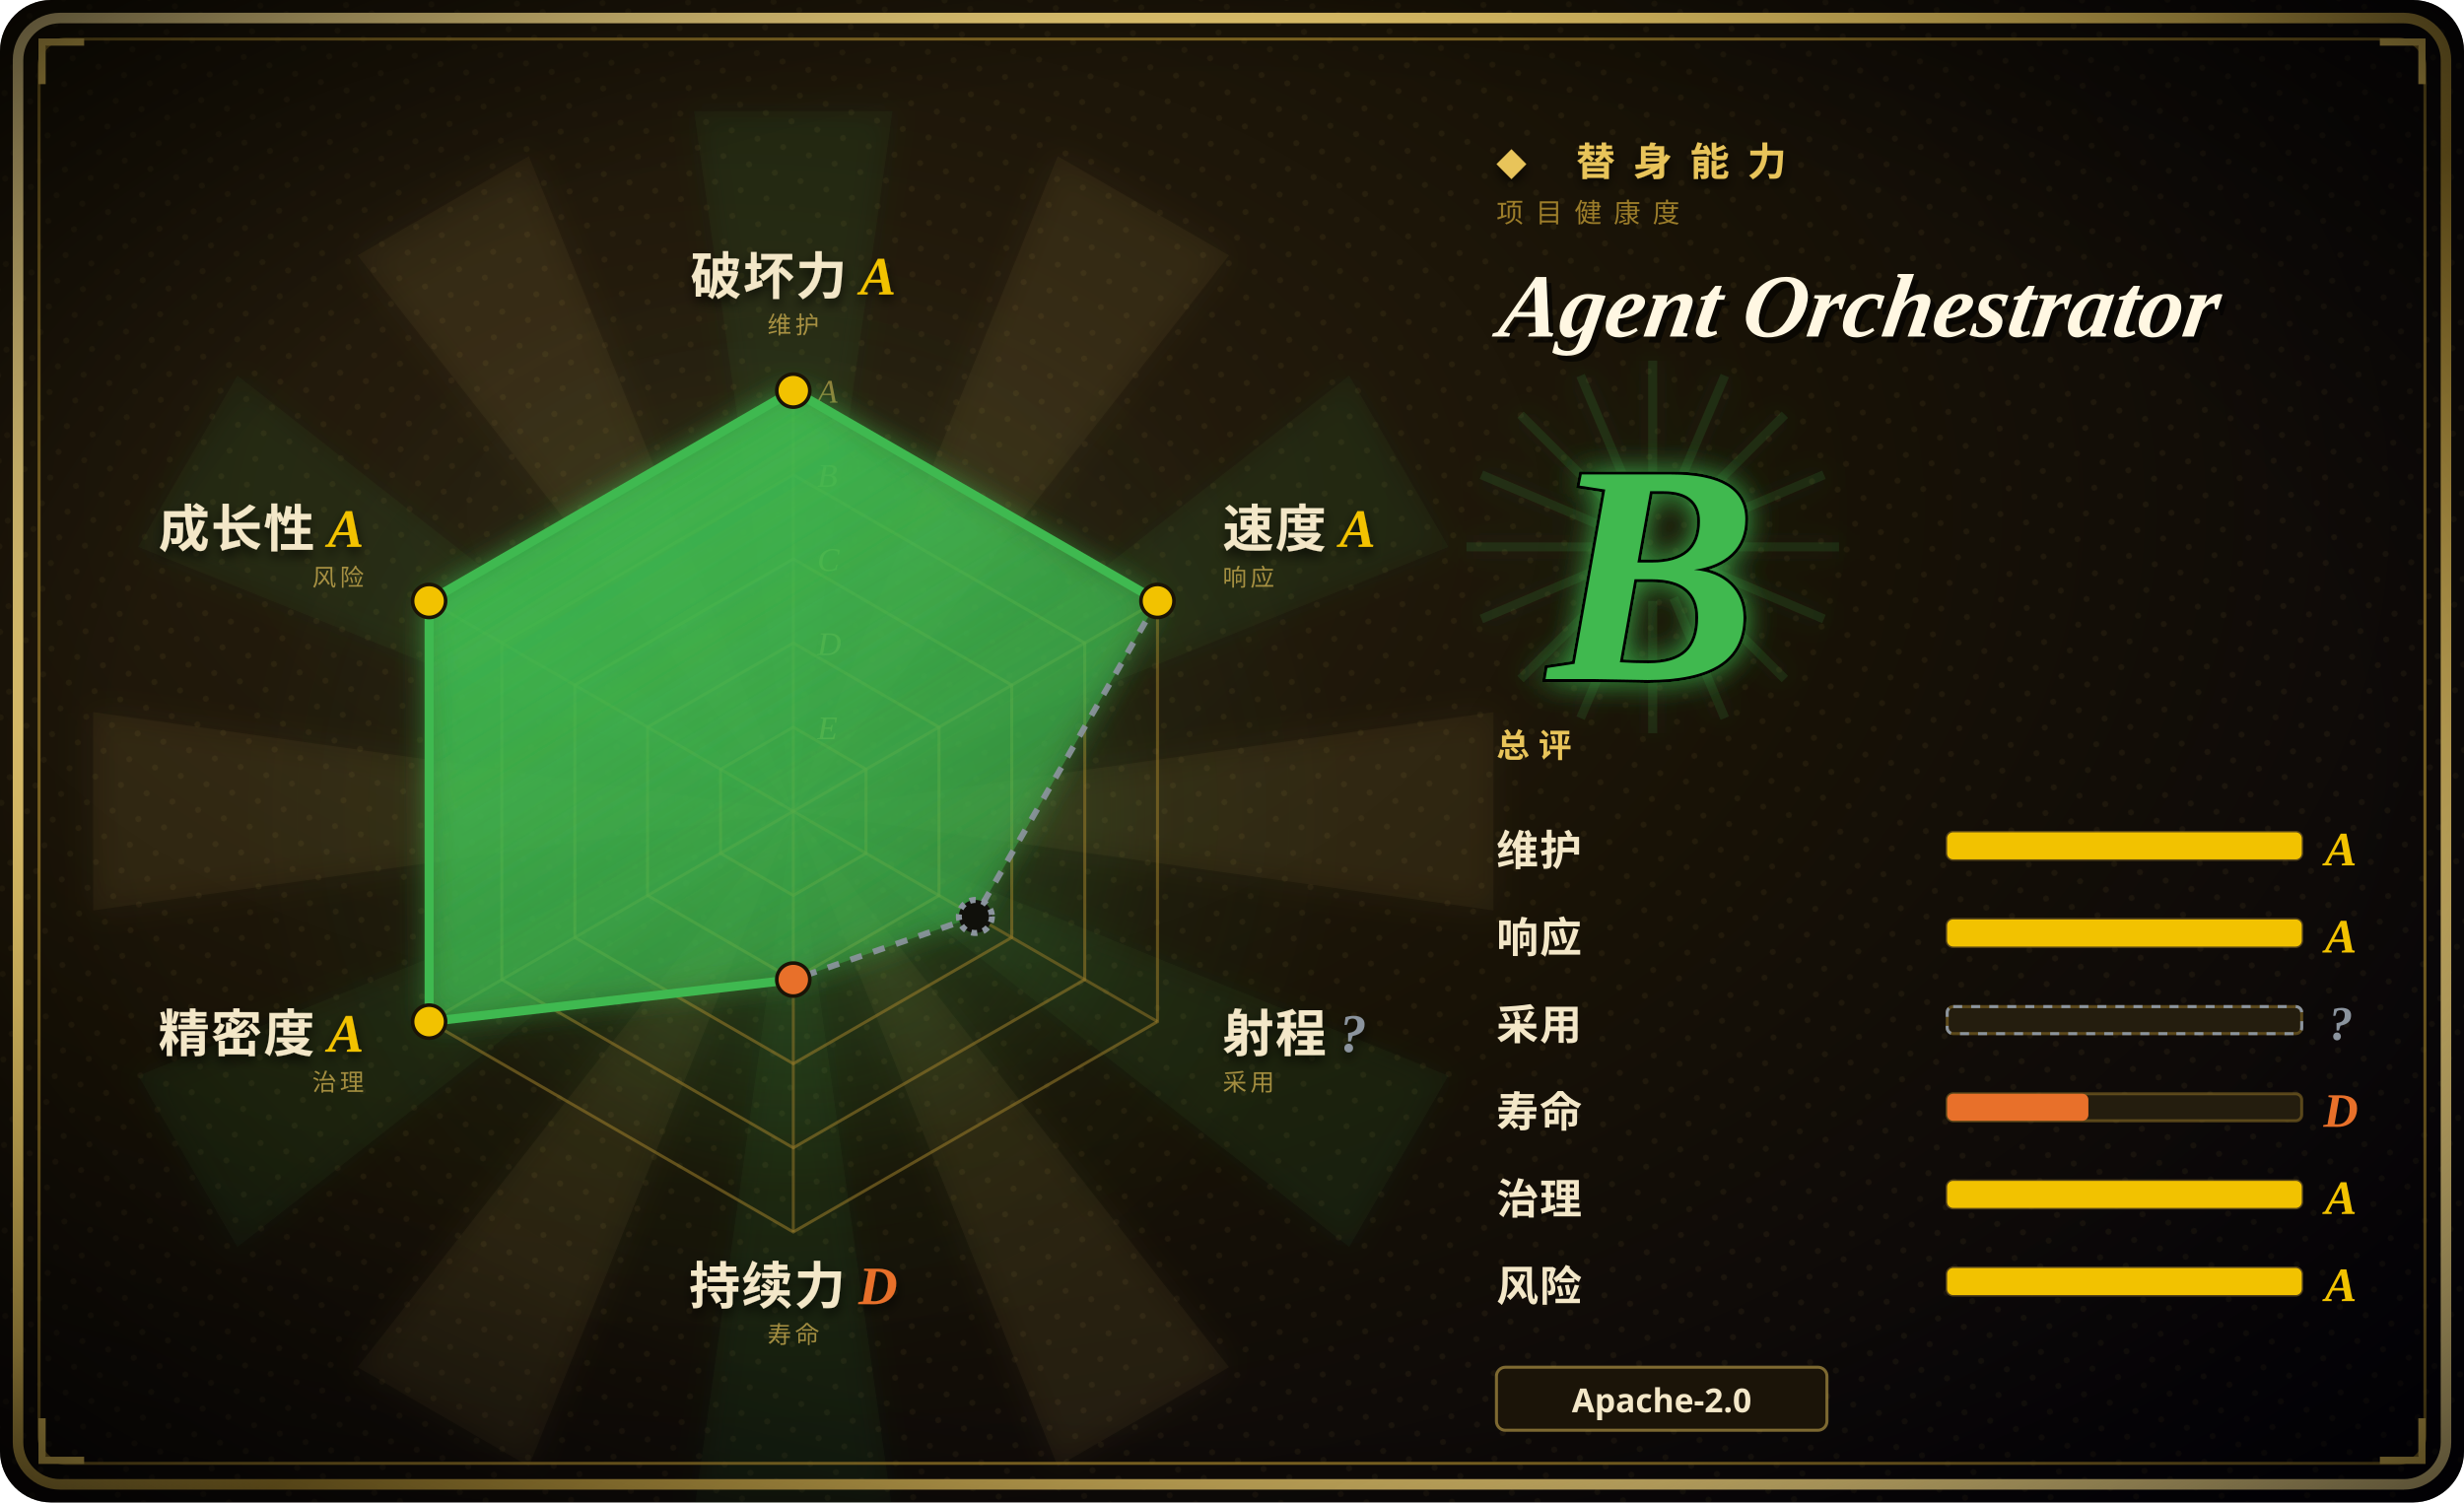
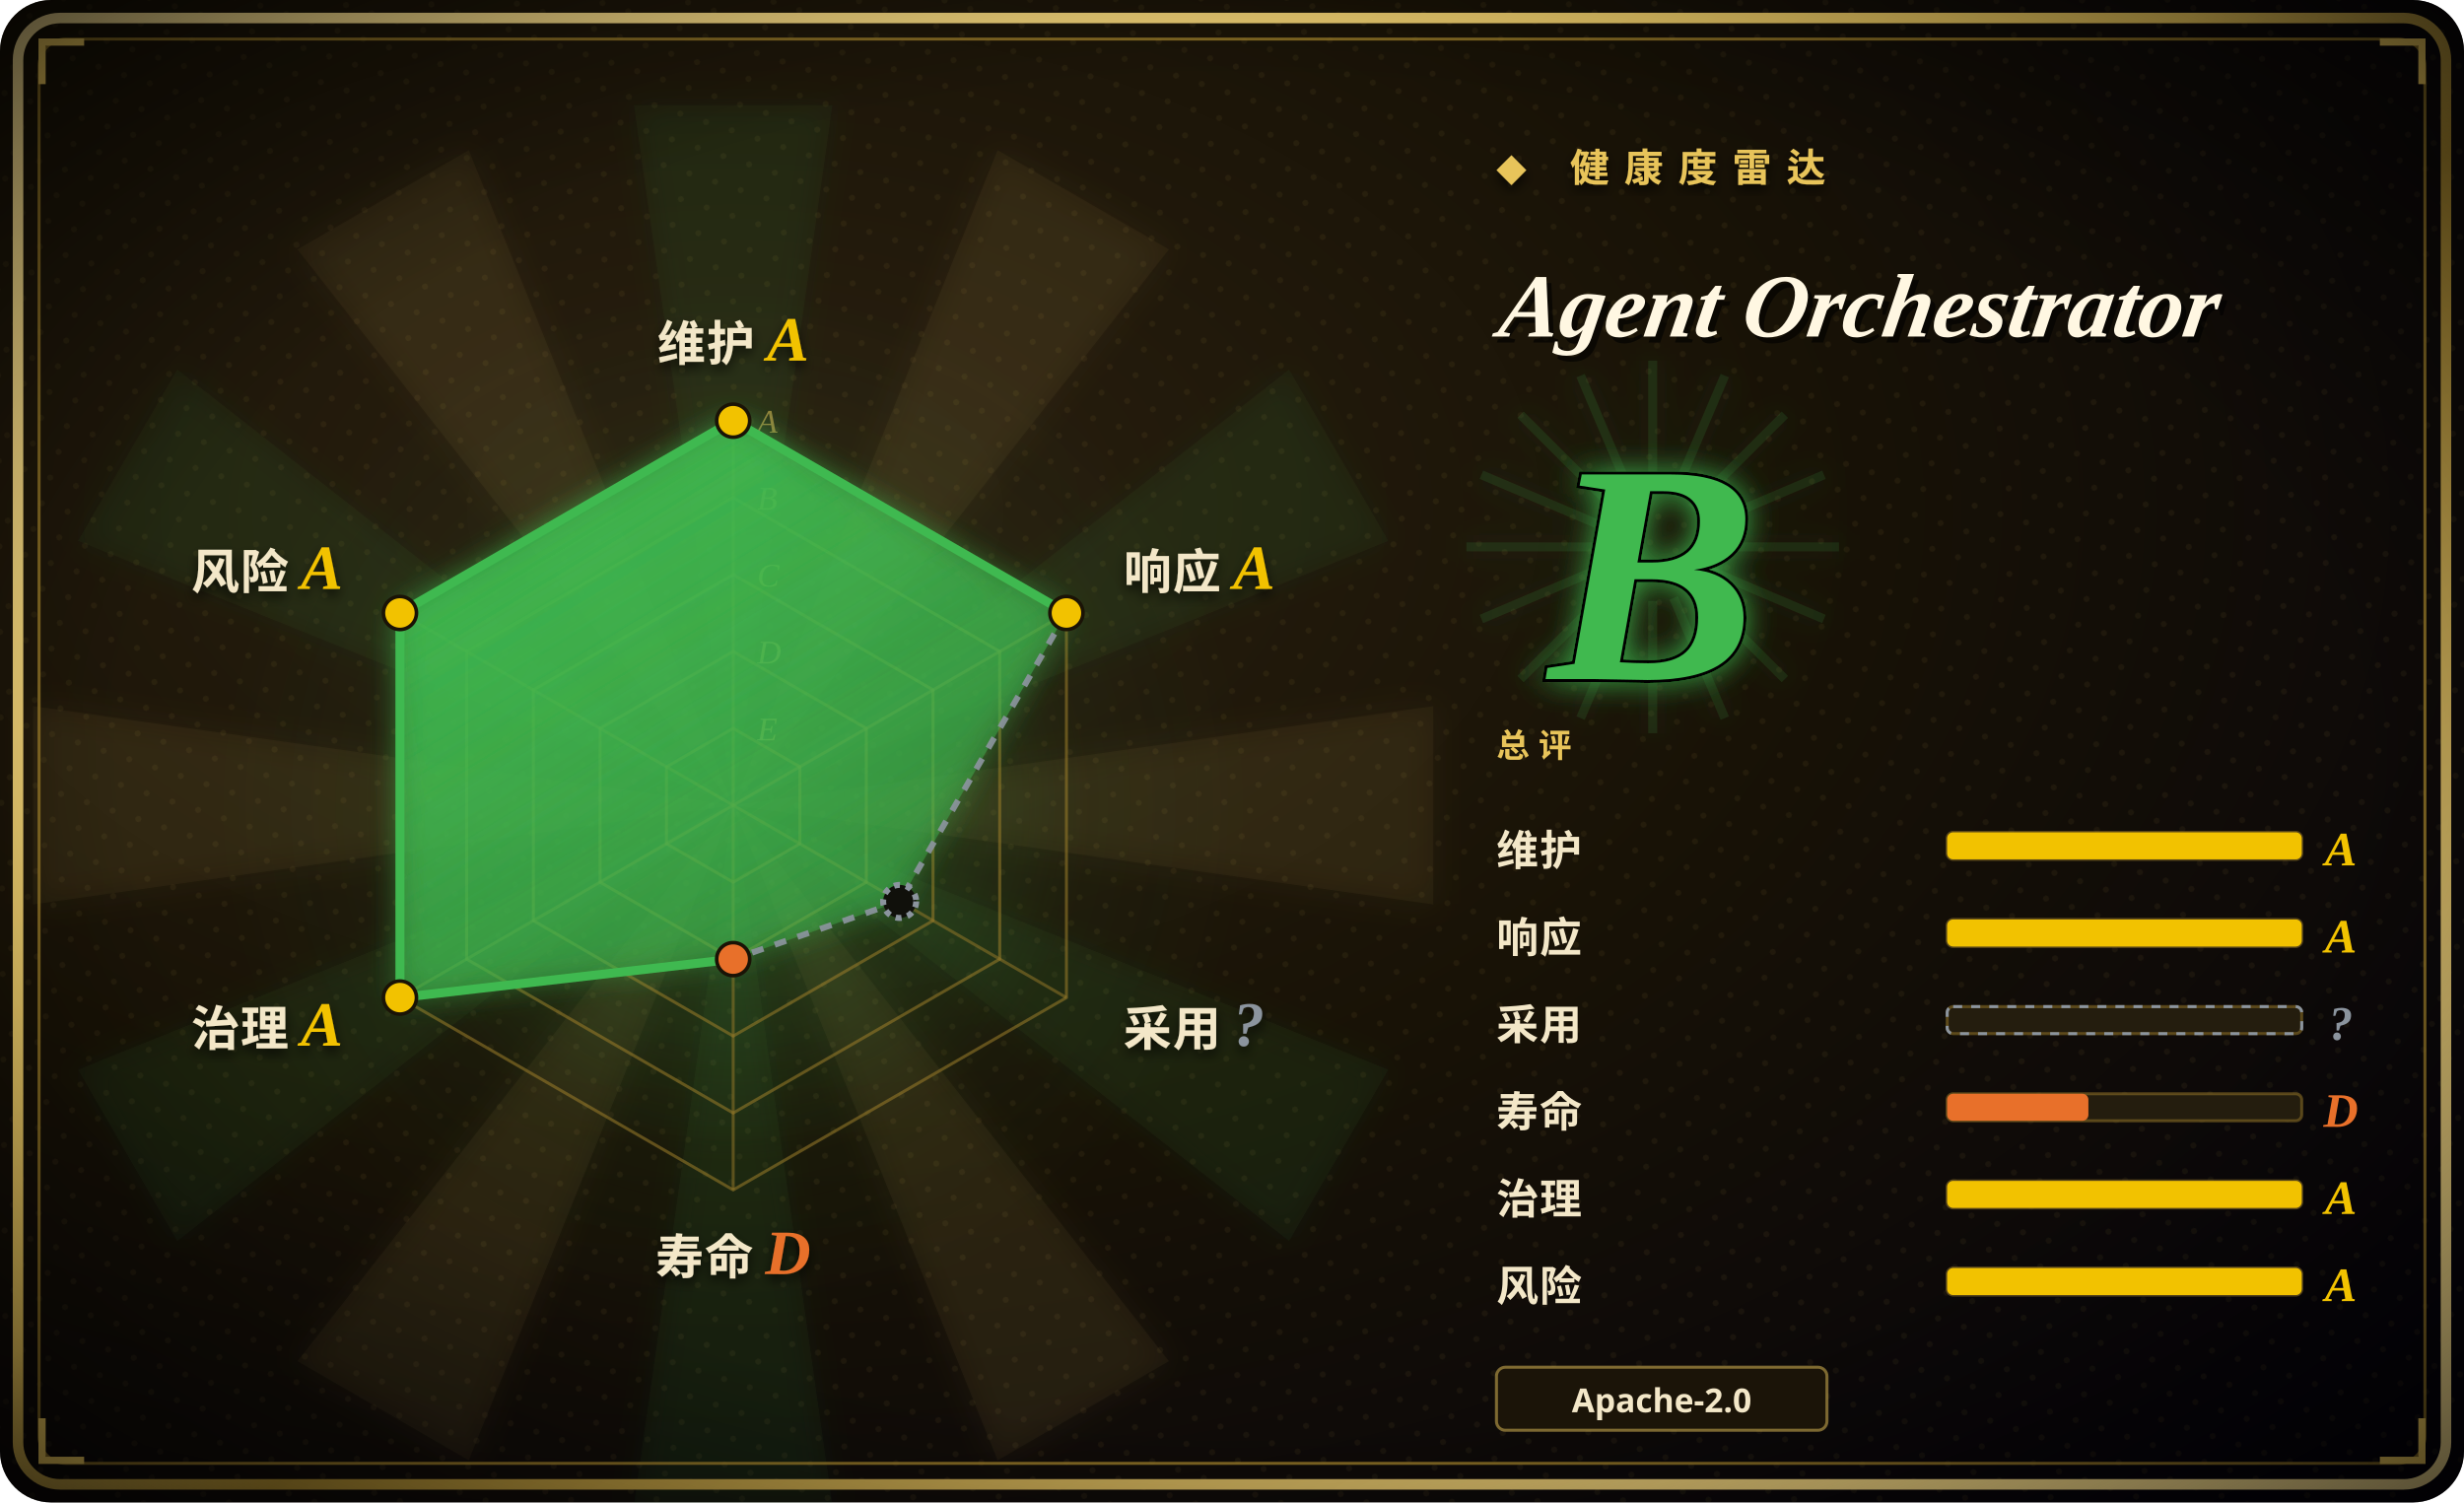
<svg xmlns="http://www.w3.org/2000/svg" width="820" height="500" viewBox="0 0 820 500">
  <defs>
    <radialGradient id="bg" cx="30%" cy="34%" r="90%">
      <stop offset="0%" stop-color="#2a2010" />
      <stop offset="48%" stop-color="#181206" />
      <stop offset="100%" stop-color="#05030a" />
    </radialGradient>
    <radialGradient id="vig" cx="50%" cy="50%" r="72%">
      <stop offset="62%" stop-color="#000000" stop-opacity="0" />
      <stop offset="100%" stop-color="#000000" stop-opacity="0.72" />
    </radialGradient>
    <linearGradient id="frame" x1="0" y1="0" x2="1" y2="1">
      <stop offset="0%" stop-color="#f6dd92" />
      <stop offset="45%" stop-color="#E8C45A" />
      <stop offset="55%" stop-color="#9c7d2a" />
      <stop offset="100%" stop-color="#f6dd92" />
    </linearGradient>
    <linearGradient id="poly" x1="0" y1="0" x2="0.7" y2="1">
      <stop offset="0%" stop-color="#3FB950" stop-opacity="0.92" />
      <stop offset="100%" stop-color="#3FB950" stop-opacity="0.34" />
    </linearGradient>
    <radialGradient id="halo" cx="50%" cy="50%" r="50%">
      <stop offset="0%" stop-color="#3FB950" stop-opacity="0.34" />
      <stop offset="68%" stop-color="#3FB950" stop-opacity="0.04" />
      <stop offset="100%" stop-color="#3FB950" stop-opacity="0" />
    </radialGradient>
    <filter id="glow" x="-60%" y="-60%" width="220%" height="220%">
      <feGaussianBlur stdDeviation="5" result="b" />
      <feMerge>
        <feMergeNode in="b" />
        <feMergeNode in="SourceGraphic" />
      </feMerge>
    </filter>
    <filter id="soft" x="-30%" y="-30%" width="160%" height="160%">
      <feDropShadow dx="0" dy="2" stdDeviation="2" flood-color="#000" flood-opacity="0.7" />
    </filter>
    <pattern id="halftone" width="9" height="9" patternUnits="userSpaceOnUse" patternTransform="rotate(18)">
      <circle cx="2" cy="2" r="1" fill="#E8C45A" fill-opacity="0.06" />
    </pattern>
  </defs>
  <rect width="820" height="500" rx="17" fill="url(#bg)" />
  <rect width="820" height="500" rx="17" fill="url(#halftone)" />
  <g opacity="0.5" filter="url(#glow)">
-     <path d="M264,270 L497,237 L497,303 Z" fill="#E8C45A" fill-opacity="0.10" />
-     <path d="M264,270 L482,358 L449,415 Z" fill="#3FB950" fill-opacity="0.10" />
-     <path d="M264,270 L409,455 L352,488 Z" fill="#E8C45A" fill-opacity="0.10" />
-     <path d="M264,270 L297,503 L231,503 Z" fill="#3FB950" fill-opacity="0.10" />
-     <path d="M264,270 L176,488 L119,455 Z" fill="#E8C45A" fill-opacity="0.10" />
-     <path d="M264,270 L79,415 L46,358 Z" fill="#3FB950" fill-opacity="0.10" />
-     <path d="M264,270 L31,303 L31,237 Z" fill="#E8C45A" fill-opacity="0.10" />
-     <path d="M264,270 L46,182 L79,125 Z" fill="#3FB950" fill-opacity="0.10" />
-     <path d="M264,270 L119,85 L176,52 Z" fill="#E8C45A" fill-opacity="0.10" />
-     <path d="M264,270 L231,37 L297,37 Z" fill="#3FB950" fill-opacity="0.10" />
-     <path d="M264,270 L352,52 L409,85 Z" fill="#E8C45A" fill-opacity="0.10" />
-     <path d="M264,270 L449,125 L482,182 Z" fill="#3FB950" fill-opacity="0.10" />
+     <path d="M244,268 L477,235 L477,301 Z" fill="#E8C45A" fill-opacity="0.10" />
+     <path d="M244,268 L462,356 L429,413 Z" fill="#3FB950" fill-opacity="0.10" />
+     <path d="M244,268 L389,453 L332,486 Z" fill="#E8C45A" fill-opacity="0.10" />
+     <path d="M244,268 L277,501 L211,501 Z" fill="#3FB950" fill-opacity="0.10" />
+     <path d="M244,268 L156,486 L99,453 Z" fill="#E8C45A" fill-opacity="0.10" />
+     <path d="M244,268 L59,413 L26,356 Z" fill="#3FB950" fill-opacity="0.10" />
+     <path d="M244,268 L11,301 L11,235 Z" fill="#E8C45A" fill-opacity="0.10" />
+     <path d="M244,268 L26,180 L59,123 Z" fill="#3FB950" fill-opacity="0.10" />
+     <path d="M244,268 L99,83 L156,50 Z" fill="#E8C45A" fill-opacity="0.10" />
+     <path d="M244,268 L211,35 L277,35 Z" fill="#3FB950" fill-opacity="0.10" />
+     <path d="M244,268 L332,50 L389,83 Z" fill="#E8C45A" fill-opacity="0.10" />
+     <path d="M244,268 L429,123 L462,180 Z" fill="#3FB950" fill-opacity="0.10" />
  </g>
-   <circle cx="264" cy="270" r="186" fill="url(#halo)" />
+   <circle cx="244" cy="268" r="174" fill="url(#halo)" />
  <rect x="6" y="6" width="808" height="488" rx="14" fill="none" stroke="url(#frame)" stroke-width="3.5" />
  <rect x="13" y="13" width="794" height="474" rx="9" fill="none" stroke="#9c7d2a" stroke-width="1" stroke-opacity="0.8" />
  <path d="M14,28 L14,14 L28,14" fill="none" stroke="#E8C45A" stroke-width="2.4" />
  <path d="M806,28 L806,14 L792,14" fill="none" stroke="#E8C45A" stroke-width="2.4" />
  <path d="M14,472 L14,486 L28,486" fill="none" stroke="#E8C45A" stroke-width="2.4" />
  <path d="M806,472 L806,486 L792,486" fill="none" stroke="#E8C45A" stroke-width="2.4" />
  <rect width="820" height="500" rx="17" fill="url(#vig)" />
-   <polygon points="264.0,130.0 385.2,200.0 385.2,340.0 264.0,410.0 142.8,340.0 142.8,200.0" fill="none" stroke="#9c7d2a" stroke-opacity="0.55" stroke-width="1" />
-   <polygon points="264.0,158.0 361.0,214.0 361.0,326.0 264.0,382.0 167.0,326.0 167.0,214.0" fill="none" stroke="#9c7d2a" stroke-opacity="0.55" stroke-width="1" />
-   <polygon points="264.0,186.0 336.7,228.0 336.7,312.0 264.0,354.0 191.3,312.0 191.3,228.0" fill="none" stroke="#9c7d2a" stroke-opacity="0.55" stroke-width="1" />
-   <polygon points="264.0,214.0 312.5,242.0 312.5,298.0 264.0,326.0 215.5,298.0 215.5,242.0" fill="none" stroke="#9c7d2a" stroke-opacity="0.55" stroke-width="1" />
-   <polygon points="264.0,242.0 288.2,256.0 288.2,284.0 264.0,298.0 239.8,284.0 239.8,256.0" fill="none" stroke="#9c7d2a" stroke-opacity="0.55" stroke-width="1" />
-   <line x1="264" y1="270" x2="264.0" y2="130.0" stroke="#9c7d2a" stroke-opacity="0.5" stroke-width="1" />
-   <line x1="264" y1="270" x2="385.2" y2="200.0" stroke="#9c7d2a" stroke-opacity="0.5" stroke-width="1" />
-   <line x1="264" y1="270" x2="385.2" y2="340.0" stroke="#9c7d2a" stroke-opacity="0.5" stroke-width="1" />
-   <line x1="264" y1="270" x2="264.0" y2="410.0" stroke="#9c7d2a" stroke-opacity="0.5" stroke-width="1" />
-   <line x1="264" y1="270" x2="142.8" y2="340.0" stroke="#9c7d2a" stroke-opacity="0.5" stroke-width="1" />
-   <line x1="264" y1="270" x2="142.8" y2="200.0" stroke="#9c7d2a" stroke-opacity="0.5" stroke-width="1" />
-   <text x="272" y="134.0" font-size="11" font-style="italic" fill="#E8C45A" fill-opacity="0.55" font-family="'Georgia','Times New Roman',serif">A</text>
-   <text x="272" y="162.0" font-size="11" font-style="italic" fill="#E8C45A" fill-opacity="0.55" font-family="'Georgia','Times New Roman',serif">B</text>
-   <text x="272" y="190.0" font-size="11" font-style="italic" fill="#E8C45A" fill-opacity="0.55" font-family="'Georgia','Times New Roman',serif">C</text>
-   <text x="272" y="218.0" font-size="11" font-style="italic" fill="#E8C45A" fill-opacity="0.55" font-family="'Georgia','Times New Roman',serif">D</text>
-   <text x="272" y="246.0" font-size="11" font-style="italic" fill="#E8C45A" fill-opacity="0.55" font-family="'Georgia','Times New Roman',serif">E</text>
-   <polygon points="264.0,130.0 385.2,200.0 324.6,305.0 264.0,326.0 142.8,340.0 142.8,200.0" fill="url(#poly)" filter="url(#glow)" />
-   <line x1="264.0" y1="130.0" x2="385.2" y2="200.0" stroke="#3FB950" stroke-width="3" />
-   <line x1="385.2" y1="200.0" x2="324.6" y2="305.0" stroke="#8B949E" stroke-width="2" stroke-dasharray="4 4" stroke-opacity="0.92" />
-   <line x1="324.6" y1="305.0" x2="264.0" y2="326.0" stroke="#8B949E" stroke-width="2" stroke-dasharray="4 4" stroke-opacity="0.92" />
-   <line x1="264.0" y1="326.0" x2="142.8" y2="340.0" stroke="#3FB950" stroke-width="3" />
-   <line x1="142.8" y1="340.0" x2="142.8" y2="200.0" stroke="#3FB950" stroke-width="3" />
-   <line x1="142.8" y1="200.0" x2="264.0" y2="130.0" stroke="#3FB950" stroke-width="3" />
-   <circle cx="264.0" cy="130.0" r="5.5" fill="#F2C200" stroke="#1a1306" stroke-width="1.2" />
-   <circle cx="385.2" cy="200.0" r="5.5" fill="#F2C200" stroke="#1a1306" stroke-width="1.2" />
-   <circle cx="324.6" cy="305.0" r="5.5" fill="#10100b" stroke="#8B949E" stroke-width="2" stroke-dasharray="2 2" />
-   <circle cx="264.0" cy="326.0" r="5.5" fill="#E8702A" stroke="#1a1306" stroke-width="1.2" />
-   <circle cx="142.8" cy="340.0" r="5.5" fill="#F2C200" stroke="#1a1306" stroke-width="1.2" />
-   <circle cx="142.8" cy="200.0" r="5.5" fill="#F2C200" stroke="#1a1306" stroke-width="1.2" />
-   <text x="264.0" y="98.0" font-size="17" font-weight="900" fill="#f3e7c8" text-anchor="middle" font-family="'PingFang SC','Hiragino Sans GB','Heiti SC','Microsoft YaHei',sans-serif" letter-spacing="0.5" filter="url(#soft)">破坏力 <tspan fill="#F2C200" font-family="'Georgia','Times New Roman',serif" font-style="italic" font-size="18">A</tspan>
+   <polygon points="244.0,140.0 354.9,204.0 354.9,332.0 244.0,396.0 133.1,332.0 133.1,204.0" fill="none" stroke="#9c7d2a" stroke-opacity="0.55" stroke-width="1" />
+   <polygon points="244.0,165.6 332.7,216.8 332.7,319.2 244.0,370.4 155.3,319.2 155.3,216.8" fill="none" stroke="#9c7d2a" stroke-opacity="0.55" stroke-width="1" />
+   <polygon points="244.0,191.2 310.5,229.6 310.5,306.4 244.0,344.8 177.5,306.4 177.5,229.6" fill="none" stroke="#9c7d2a" stroke-opacity="0.55" stroke-width="1" />
+   <polygon points="244.0,216.8 288.3,242.4 288.3,293.6 244.0,319.2 199.7,293.6 199.7,242.4" fill="none" stroke="#9c7d2a" stroke-opacity="0.55" stroke-width="1" />
+   <polygon points="244.0,242.4 266.2,255.2 266.2,280.8 244.0,293.6 221.8,280.8 221.8,255.2" fill="none" stroke="#9c7d2a" stroke-opacity="0.55" stroke-width="1" />
+   <line x1="244" y1="268" x2="244.0" y2="140.0" stroke="#9c7d2a" stroke-opacity="0.5" stroke-width="1" />
+   <line x1="244" y1="268" x2="354.9" y2="204.0" stroke="#9c7d2a" stroke-opacity="0.5" stroke-width="1" />
+   <line x1="244" y1="268" x2="354.9" y2="332.0" stroke="#9c7d2a" stroke-opacity="0.5" stroke-width="1" />
+   <line x1="244" y1="268" x2="244.0" y2="396.0" stroke="#9c7d2a" stroke-opacity="0.5" stroke-width="1" />
+   <line x1="244" y1="268" x2="133.1" y2="332.0" stroke="#9c7d2a" stroke-opacity="0.5" stroke-width="1" />
+   <line x1="244" y1="268" x2="133.1" y2="204.0" stroke="#9c7d2a" stroke-opacity="0.5" stroke-width="1" />
+   <text x="252" y="144.0" font-size="11" font-style="italic" fill="#E8C45A" fill-opacity="0.55" font-family="'Georgia','Times New Roman',serif">A</text>
+   <text x="252" y="169.6" font-size="11" font-style="italic" fill="#E8C45A" fill-opacity="0.55" font-family="'Georgia','Times New Roman',serif">B</text>
+   <text x="252" y="195.2" font-size="11" font-style="italic" fill="#E8C45A" fill-opacity="0.55" font-family="'Georgia','Times New Roman',serif">C</text>
+   <text x="252" y="220.8" font-size="11" font-style="italic" fill="#E8C45A" fill-opacity="0.55" font-family="'Georgia','Times New Roman',serif">D</text>
+   <text x="252" y="246.4" font-size="11" font-style="italic" fill="#E8C45A" fill-opacity="0.55" font-family="'Georgia','Times New Roman',serif">E</text>
+   <polygon points="244.0,140.0 354.9,204.0 299.4,300.0 244.0,319.2 133.1,332.0 133.1,204.0" fill="url(#poly)" filter="url(#glow)" />
+   <line x1="244.0" y1="140.0" x2="354.9" y2="204.0" stroke="#3FB950" stroke-width="3" />
+   <line x1="354.9" y1="204.0" x2="299.4" y2="300.0" stroke="#8B949E" stroke-width="2" stroke-dasharray="4 4" stroke-opacity="0.92" />
+   <line x1="299.4" y1="300.0" x2="244.0" y2="319.2" stroke="#8B949E" stroke-width="2" stroke-dasharray="4 4" stroke-opacity="0.92" />
+   <line x1="244.0" y1="319.2" x2="133.1" y2="332.0" stroke="#3FB950" stroke-width="3" />
+   <line x1="133.1" y1="332.0" x2="133.1" y2="204.0" stroke="#3FB950" stroke-width="3" />
+   <line x1="133.1" y1="204.0" x2="244.0" y2="140.0" stroke="#3FB950" stroke-width="3" />
+   <circle cx="244.0" cy="140.0" r="5.5" fill="#F2C200" stroke="#1a1306" stroke-width="1.2" />
+   <circle cx="354.9" cy="204.0" r="5.5" fill="#F2C200" stroke="#1a1306" stroke-width="1.2" />
+   <circle cx="299.4" cy="300.0" r="5.5" fill="#10100b" stroke="#8B949E" stroke-width="2" stroke-dasharray="2 2" />
+   <circle cx="244.0" cy="319.2" r="5.5" fill="#E8702A" stroke="#1a1306" stroke-width="1.2" />
+   <circle cx="133.1" cy="332.0" r="5.5" fill="#F2C200" stroke="#1a1306" stroke-width="1.2" />
+   <circle cx="133.1" cy="204.0" r="5.5" fill="#F2C200" stroke="#1a1306" stroke-width="1.2" />
+   <text x="244.0" y="120.0" font-size="16" font-weight="900" fill="#f3e7c8" text-anchor="middle" font-family="'PingFang SC','Hiragino Sans GB','Heiti SC','Microsoft YaHei',sans-serif" letter-spacing="0.4" filter="url(#soft)">维护 <tspan fill="#F2C200" font-family="'Georgia','Times New Roman',serif" font-style="italic" font-size="21">A</tspan>
  </text>
-   <text x="264.0" y="111.0" font-size="8" letter-spacing="1.2" fill="#E8C45A" fill-opacity="0.66" text-anchor="middle" font-family="'PingFang SC','Hiragino Sans GB','Heiti SC','Microsoft YaHei',sans-serif">维护</text>
-   <text x="406.9" y="182.0" font-size="17" font-weight="900" fill="#f3e7c8" text-anchor="start" font-family="'PingFang SC','Hiragino Sans GB','Heiti SC','Microsoft YaHei',sans-serif" letter-spacing="0.5" filter="url(#soft)">速度 <tspan fill="#F2C200" font-family="'Georgia','Times New Roman',serif" font-style="italic" font-size="18">A</tspan>
+   <text x="373.9" y="196.0" font-size="16" font-weight="900" fill="#f3e7c8" text-anchor="start" font-family="'PingFang SC','Hiragino Sans GB','Heiti SC','Microsoft YaHei',sans-serif" letter-spacing="0.4" filter="url(#soft)">响应 <tspan fill="#F2C200" font-family="'Georgia','Times New Roman',serif" font-style="italic" font-size="21">A</tspan>
  </text>
-   <text x="406.9" y="195.0" font-size="8" letter-spacing="1.2" fill="#E8C45A" fill-opacity="0.66" text-anchor="start" font-family="'PingFang SC','Hiragino Sans GB','Heiti SC','Microsoft YaHei',sans-serif">响应</text>
-   <text x="406.9" y="350.0" font-size="17" font-weight="900" fill="#f3e7c8" text-anchor="start" font-family="'PingFang SC','Hiragino Sans GB','Heiti SC','Microsoft YaHei',sans-serif" letter-spacing="0.5" filter="url(#soft)">射程 <tspan fill="#8B949E" font-family="'Georgia','Times New Roman',serif" font-style="italic" font-size="18">?</tspan>
+   <text x="373.9" y="348.0" font-size="16" font-weight="900" fill="#f3e7c8" text-anchor="start" font-family="'PingFang SC','Hiragino Sans GB','Heiti SC','Microsoft YaHei',sans-serif" letter-spacing="0.4" filter="url(#soft)">采用 <tspan fill="#8B949E" font-family="'Georgia','Times New Roman',serif" font-style="italic" font-size="21">?</tspan>
  </text>
-   <text x="406.9" y="363.0" font-size="8" letter-spacing="1.2" fill="#E8C45A" fill-opacity="0.66" text-anchor="start" font-family="'PingFang SC','Hiragino Sans GB','Heiti SC','Microsoft YaHei',sans-serif">采用</text>
-   <text x="264.0" y="434.0" font-size="17" font-weight="900" fill="#f3e7c8" text-anchor="middle" font-family="'PingFang SC','Hiragino Sans GB','Heiti SC','Microsoft YaHei',sans-serif" letter-spacing="0.5" filter="url(#soft)">持续力 <tspan fill="#E8702A" font-family="'Georgia','Times New Roman',serif" font-style="italic" font-size="18">D</tspan>
+   <text x="244.0" y="424.0" font-size="16" font-weight="900" fill="#f3e7c8" text-anchor="middle" font-family="'PingFang SC','Hiragino Sans GB','Heiti SC','Microsoft YaHei',sans-serif" letter-spacing="0.4" filter="url(#soft)">寿命 <tspan fill="#E8702A" font-family="'Georgia','Times New Roman',serif" font-style="italic" font-size="21">D</tspan>
  </text>
-   <text x="264.0" y="447.0" font-size="8" letter-spacing="1.2" fill="#E8C45A" fill-opacity="0.66" text-anchor="middle" font-family="'PingFang SC','Hiragino Sans GB','Heiti SC','Microsoft YaHei',sans-serif">寿命</text>
-   <text x="121.1" y="350.0" font-size="17" font-weight="900" fill="#f3e7c8" text-anchor="end" font-family="'PingFang SC','Hiragino Sans GB','Heiti SC','Microsoft YaHei',sans-serif" letter-spacing="0.5" filter="url(#soft)">精密度 <tspan fill="#F2C200" font-family="'Georgia','Times New Roman',serif" font-style="italic" font-size="18">A</tspan>
+   <text x="114.1" y="348.0" font-size="16" font-weight="900" fill="#f3e7c8" text-anchor="end" font-family="'PingFang SC','Hiragino Sans GB','Heiti SC','Microsoft YaHei',sans-serif" letter-spacing="0.4" filter="url(#soft)">治理 <tspan fill="#F2C200" font-family="'Georgia','Times New Roman',serif" font-style="italic" font-size="21">A</tspan>
  </text>
-   <text x="121.1" y="363.0" font-size="8" letter-spacing="1.2" fill="#E8C45A" fill-opacity="0.66" text-anchor="end" font-family="'PingFang SC','Hiragino Sans GB','Heiti SC','Microsoft YaHei',sans-serif">治理</text>
-   <text x="121.1" y="182.0" font-size="17" font-weight="900" fill="#f3e7c8" text-anchor="end" font-family="'PingFang SC','Hiragino Sans GB','Heiti SC','Microsoft YaHei',sans-serif" letter-spacing="0.5" filter="url(#soft)">成长性 <tspan fill="#F2C200" font-family="'Georgia','Times New Roman',serif" font-style="italic" font-size="18">A</tspan>
+   <text x="114.1" y="196.0" font-size="16" font-weight="900" fill="#f3e7c8" text-anchor="end" font-family="'PingFang SC','Hiragino Sans GB','Heiti SC','Microsoft YaHei',sans-serif" letter-spacing="0.4" filter="url(#soft)">风险 <tspan fill="#F2C200" font-family="'Georgia','Times New Roman',serif" font-style="italic" font-size="21">A</tspan>
  </text>
-   <text x="121.1" y="195.0" font-size="8" letter-spacing="1.2" fill="#E8C45A" fill-opacity="0.66" text-anchor="end" font-family="'PingFang SC','Hiragino Sans GB','Heiti SC','Microsoft YaHei',sans-serif">风险</text>
-   <text x="498" y="58" font-size="13" letter-spacing="6" fill="#E8C45A" font-weight="900" font-family="'PingFang SC','Hiragino Sans GB','Heiti SC','Microsoft YaHei',sans-serif" filter="url(#soft)">◆ 替身能力</text>
-   <text x="498" y="74" font-size="9" letter-spacing="4" fill="#9c7d2a" font-family="'PingFang SC','Hiragino Sans GB','Heiti SC','Microsoft YaHei',sans-serif">项目健康度</text>
+   <text x="498" y="60" font-size="13" letter-spacing="5" fill="#E8C45A" font-weight="900" font-family="'PingFang SC','Hiragino Sans GB','Heiti SC','Microsoft YaHei',sans-serif" filter="url(#soft)">◆ 健康度雷达</text>
  <g transform="translate(498,112) skewX(-9)">
    <text x="2" y="2" font-size="30" font-weight="900" font-style="italic" fill="#000" fill-opacity="0.6" font-family="'Georgia','Times New Roman',serif">Agent Orchestrator</text>
    <text x="0" y="0" font-size="30" font-weight="900" font-style="italic" fill="#fff7e2" font-family="'Georgia','Times New Roman',serif">Agent Orchestrator</text>
  </g>
  <line x1="498" y1="124" x2="648" y2="124" stroke="url(#frame)" stroke-width="2" />
  <g opacity="0.85" filter="url(#glow)">
    <line x1="568" y1="182" x2="612" y2="182" stroke="#3FB950" stroke-opacity="0.16" stroke-width="3" />
    <line x1="567" y1="189" x2="607" y2="206" stroke="#3FB950" stroke-opacity="0.16" stroke-width="3" />
    <line x1="563" y1="195" x2="594" y2="226" stroke="#3FB950" stroke-opacity="0.16" stroke-width="3" />
    <line x1="557" y1="199" x2="574" y2="239" stroke="#3FB950" stroke-opacity="0.16" stroke-width="3" />
    <line x1="550" y1="200" x2="550" y2="244" stroke="#3FB950" stroke-opacity="0.16" stroke-width="3" />
    <line x1="543" y1="199" x2="526" y2="239" stroke="#3FB950" stroke-opacity="0.16" stroke-width="3" />
    <line x1="537" y1="195" x2="506" y2="226" stroke="#3FB950" stroke-opacity="0.16" stroke-width="3" />
    <line x1="533" y1="189" x2="493" y2="206" stroke="#3FB950" stroke-opacity="0.16" stroke-width="3" />
    <line x1="532" y1="182" x2="488" y2="182" stroke="#3FB950" stroke-opacity="0.16" stroke-width="3" />
    <line x1="533" y1="175" x2="493" y2="158" stroke="#3FB950" stroke-opacity="0.16" stroke-width="3" />
    <line x1="537" y1="169" x2="506" y2="138" stroke="#3FB950" stroke-opacity="0.16" stroke-width="3" />
    <line x1="543" y1="165" x2="526" y2="125" stroke="#3FB950" stroke-opacity="0.16" stroke-width="3" />
    <line x1="550" y1="164" x2="550" y2="120" stroke="#3FB950" stroke-opacity="0.16" stroke-width="3" />
    <line x1="557" y1="165" x2="574" y2="125" stroke="#3FB950" stroke-opacity="0.16" stroke-width="3" />
    <line x1="563" y1="169" x2="594" y2="138" stroke="#3FB950" stroke-opacity="0.16" stroke-width="3" />
    <line x1="567" y1="175" x2="607" y2="158" stroke="#3FB950" stroke-opacity="0.16" stroke-width="3" />
  </g>
  <text x="550" y="226" font-size="104" font-weight="900" font-style="italic" text-anchor="middle" fill="#3FB950" stroke="#000" stroke-width="2" paint-order="stroke" font-family="'Georgia','Times New Roman',serif" filter="url(#glow)">B</text>
  <text x="498" y="252" font-size="11" letter-spacing="3" fill="#E8C45A" font-family="'PingFang SC','Hiragino Sans GB','Heiti SC','Microsoft YaHei',sans-serif" font-weight="900">总评</text>
  <text x="498" y="288" font-size="14" font-weight="900" fill="#f3e7c8" font-family="'PingFang SC','Hiragino Sans GB','Heiti SC','Microsoft YaHei',sans-serif" letter-spacing="0.4">维护</text>
  <rect x="648" y="277" width="118" height="9" rx="2" fill="#241d0e" stroke="#9c7d2a" stroke-opacity="0.5" />
  <rect x="648" y="277" width="118" height="9" rx="2" fill="#F2C200" />
  <text x="779" y="288" font-size="16" font-weight="900" font-style="italic" fill="#F2C200" font-family="'Georgia','Times New Roman',serif" text-anchor="middle">A</text>
  <text x="498" y="317" font-size="14" font-weight="900" fill="#f3e7c8" font-family="'PingFang SC','Hiragino Sans GB','Heiti SC','Microsoft YaHei',sans-serif" letter-spacing="0.4">响应</text>
  <rect x="648" y="306" width="118" height="9" rx="2" fill="#241d0e" stroke="#9c7d2a" stroke-opacity="0.5" />
  <rect x="648" y="306" width="118" height="9" rx="2" fill="#F2C200" />
  <text x="779" y="317" font-size="16" font-weight="900" font-style="italic" fill="#F2C200" font-family="'Georgia','Times New Roman',serif" text-anchor="middle">A</text>
  <text x="498" y="346" font-size="14" font-weight="900" fill="#f3e7c8" font-family="'PingFang SC','Hiragino Sans GB','Heiti SC','Microsoft YaHei',sans-serif" letter-spacing="0.4">采用</text>
  <rect x="648" y="335" width="118" height="9" rx="2" fill="#241d0e" stroke="#9c7d2a" stroke-opacity="0.5" />
  <rect x="648" y="335" width="118" height="9" rx="2" fill="none" stroke="#8B949E" stroke-dasharray="3 3" />
  <text x="779" y="346" font-size="16" font-weight="900" font-style="italic" fill="#8B949E" font-family="'Georgia','Times New Roman',serif" text-anchor="middle">?</text>
  <text x="498" y="375" font-size="14" font-weight="900" fill="#f3e7c8" font-family="'PingFang SC','Hiragino Sans GB','Heiti SC','Microsoft YaHei',sans-serif" letter-spacing="0.4">寿命</text>
  <rect x="648" y="364" width="118" height="9" rx="2" fill="#241d0e" stroke="#9c7d2a" stroke-opacity="0.5" />
  <rect x="648" y="364" width="47" height="9" rx="2" fill="#E8702A" />
  <text x="779" y="375" font-size="16" font-weight="900" font-style="italic" fill="#E8702A" font-family="'Georgia','Times New Roman',serif" text-anchor="middle">D</text>
  <text x="498" y="404" font-size="14" font-weight="900" fill="#f3e7c8" font-family="'PingFang SC','Hiragino Sans GB','Heiti SC','Microsoft YaHei',sans-serif" letter-spacing="0.4">治理</text>
  <rect x="648" y="393" width="118" height="9" rx="2" fill="#241d0e" stroke="#9c7d2a" stroke-opacity="0.5" />
  <rect x="648" y="393" width="118" height="9" rx="2" fill="#F2C200" />
  <text x="779" y="404" font-size="16" font-weight="900" font-style="italic" fill="#F2C200" font-family="'Georgia','Times New Roman',serif" text-anchor="middle">A</text>
  <text x="498" y="433" font-size="14" font-weight="900" fill="#f3e7c8" font-family="'PingFang SC','Hiragino Sans GB','Heiti SC','Microsoft YaHei',sans-serif" letter-spacing="0.4">风险</text>
  <rect x="648" y="422" width="118" height="9" rx="2" fill="#241d0e" stroke="#9c7d2a" stroke-opacity="0.5" />
  <rect x="648" y="422" width="118" height="9" rx="2" fill="#F2C200" />
  <text x="779" y="433" font-size="16" font-weight="900" font-style="italic" fill="#F2C200" font-family="'Georgia','Times New Roman',serif" text-anchor="middle">A</text>
  <rect x="498" y="455" width="110" height="21" rx="3" fill="#1b1408" stroke="#E8C45A" stroke-opacity="0.5" />
  <text x="553.0" y="470" font-size="11" font-weight="700" fill="#f3e7c8" text-anchor="middle" font-family="'PingFang SC','Hiragino Sans GB','Heiti SC','Microsoft YaHei',sans-serif">Apache-2.0</text>
</svg>
